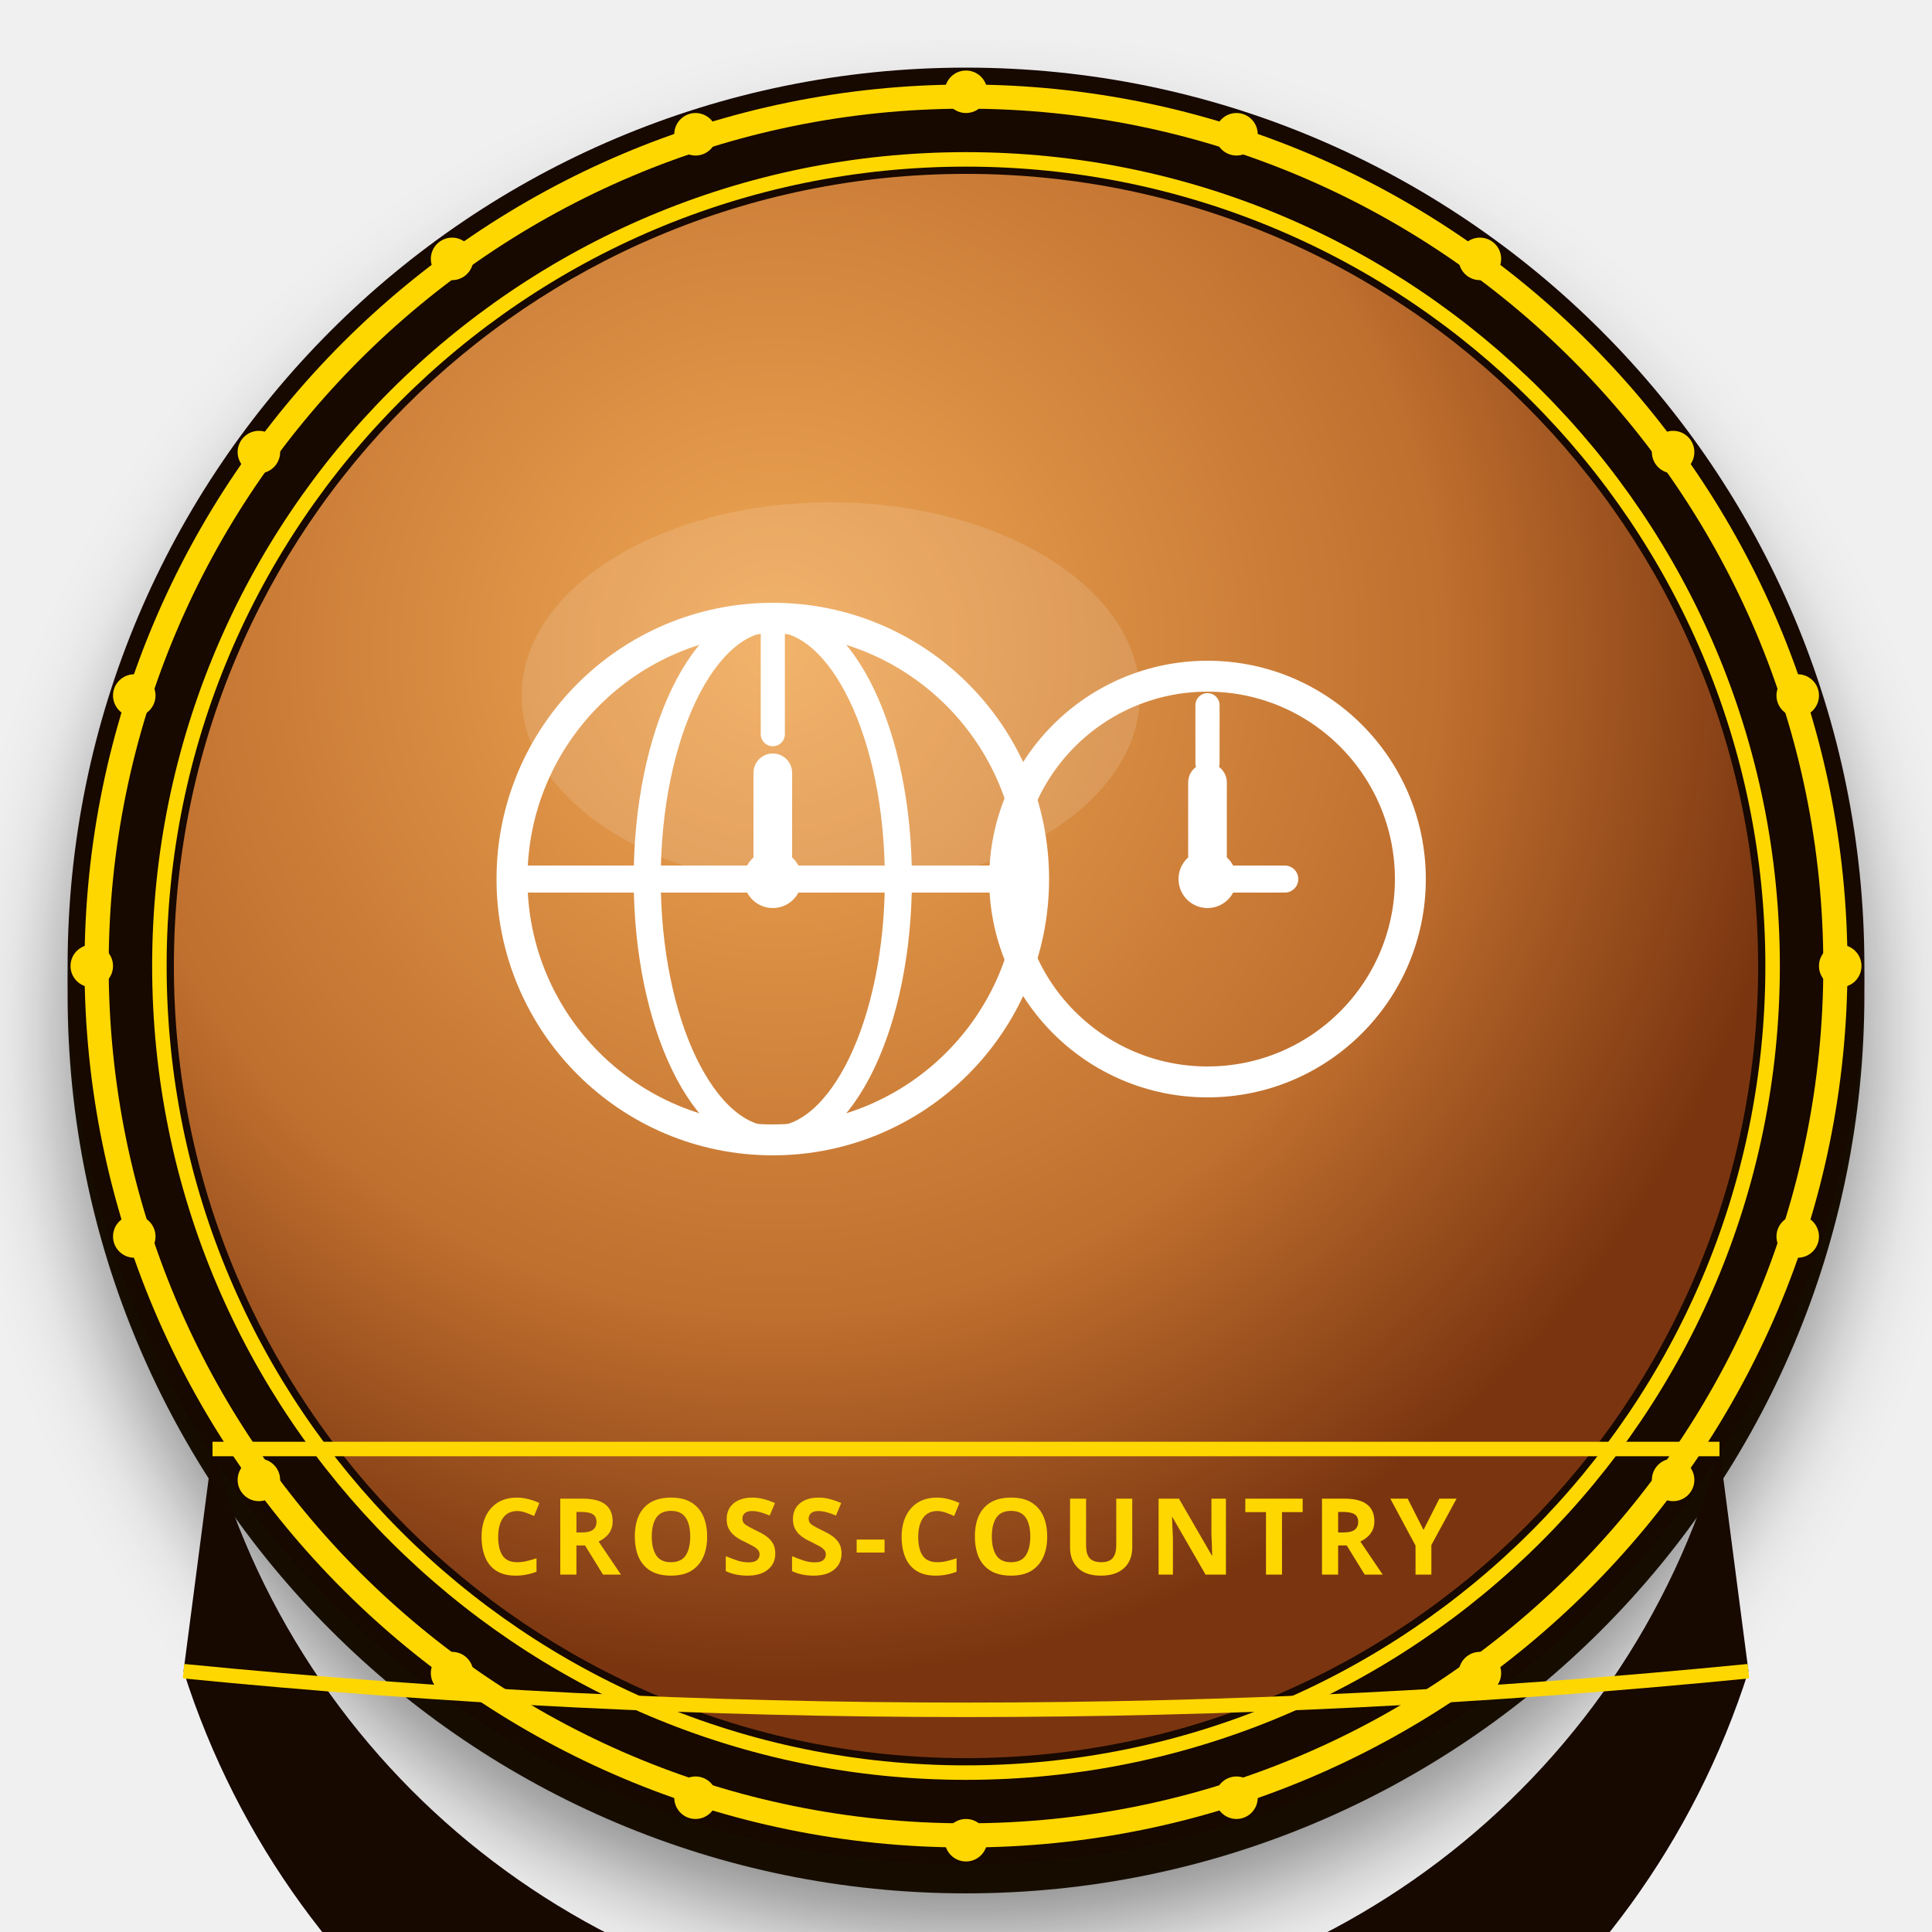
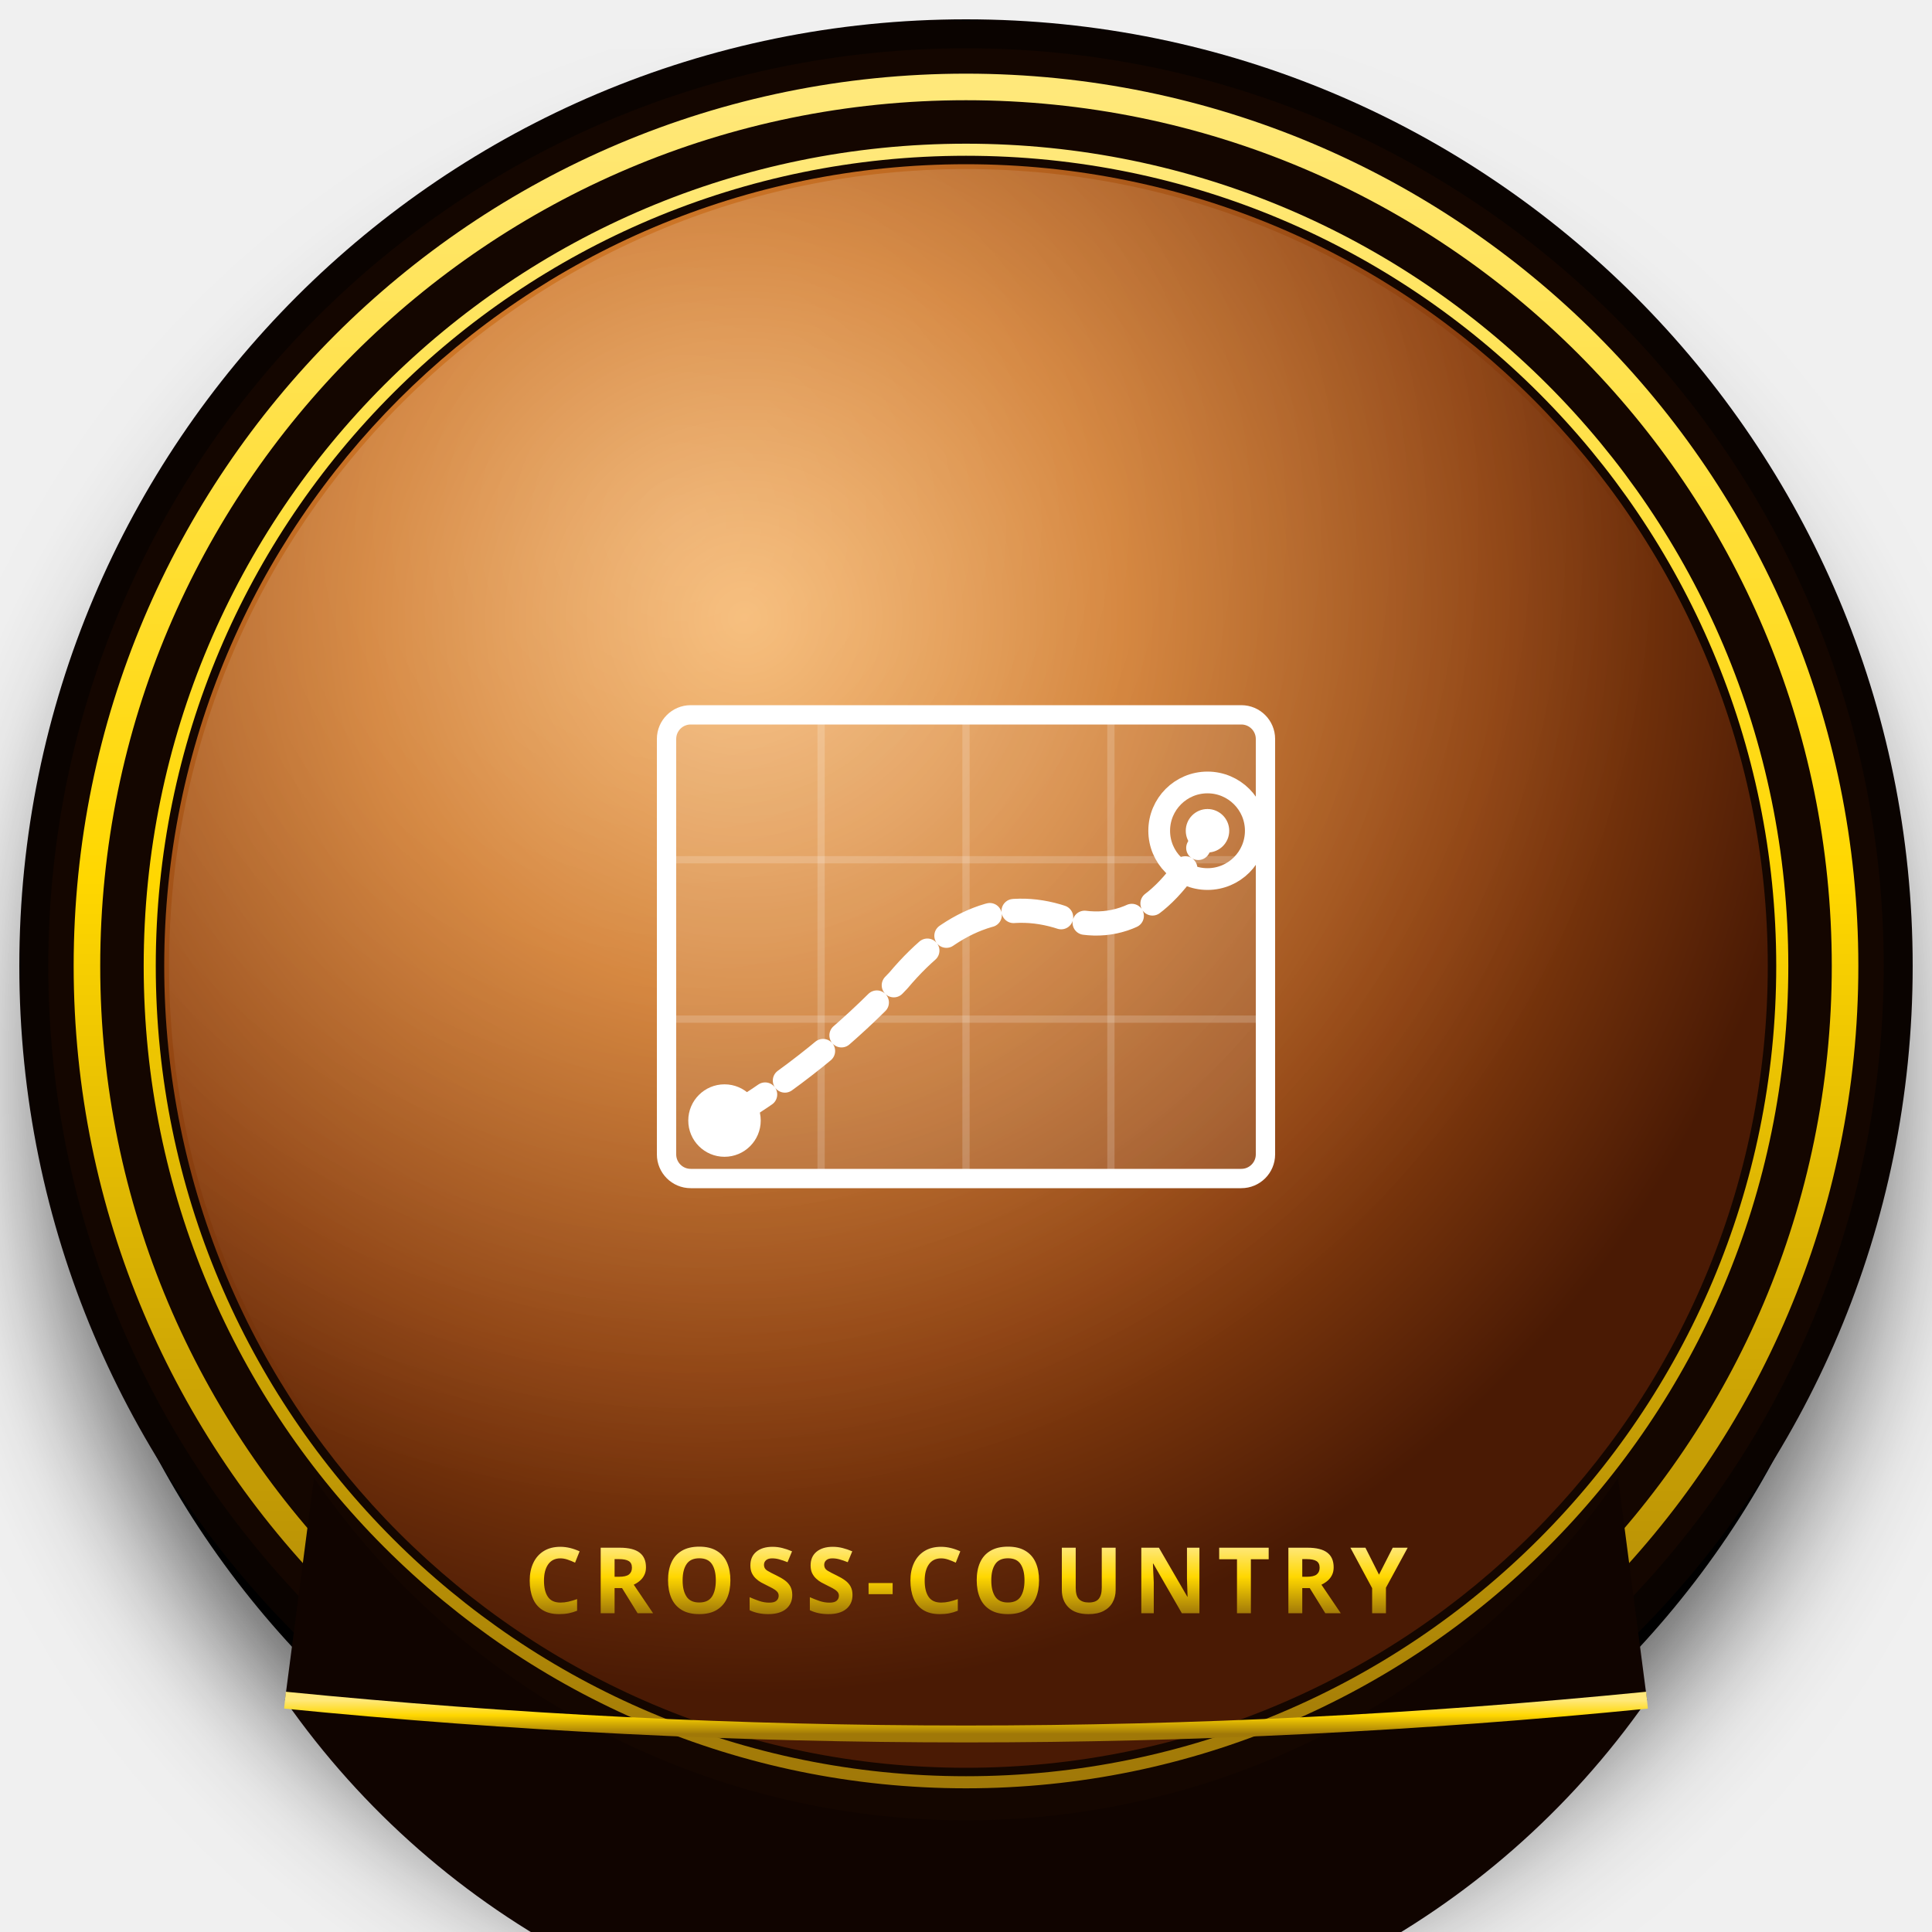
- <svg xmlns="http://www.w3.org/2000/svg" width="200" height="200" viewBox="0 0 200 200">
+ <svg xmlns="http://www.w3.org/2000/svg" width="400" height="400" viewBox="0 0 400 400">
  <defs>
-     <radialGradient id="bg" cx="38%" cy="30%" r="65%">
-       <stop offset="0%" stop-color="#F0A855" />
-       <stop offset="65%" stop-color="#BF6F2E" />
-       <stop offset="100%" stop-color="#7A3510" />
+     <radialGradient id="bgG_cross_country" cx="36%" cy="28%" r="68%">
+       <stop offset="0%" stop-color="#F5B060" />
+       <stop offset="35%" stop-color="#D07828" />
+       <stop offset="70%" stop-color="#8F4210" />
+       <stop offset="100%" stop-color="#4A1A04" />
    </radialGradient>
-     <filter id="sh">
-       <feDropShadow dx="0" dy="4" stdDeviation="5" flood-color="#00000070" />
+     <radialGradient id="sheenG_cross_country" cx="32%" cy="22%" r="62%">
+       <stop offset="0%" stop-color="rgba(255,255,255,0.22)" />
+       <stop offset="100%" stop-color="rgba(255,255,255,0)" />
+     </radialGradient>
+     <linearGradient id="goldG_cross_country" x1="0%" y1="0%" x2="0%" y2="100%">
+       <stop offset="0%" stop-color="#FFE87A" />
+       <stop offset="45%" stop-color="#FFD700" />
+       <stop offset="100%" stop-color="#A07808" />
+     </linearGradient>
+     <filter id="shF_cross_country" x="-25%" y="-25%" width="150%" height="150%">
+       <feDropShadow dx="0" dy="10" stdDeviation="14" flood-color="#000000" flood-opacity="0.7" />
    </filter>
-     <clipPath id="cc">
-       <circle cx="100" cy="100" r="82" />
+     <filter id="innerGlow_cross_country">
+       <feGaussianBlur in="SourceGraphic" stdDeviation="3" result="blur" />
+       <feComposite in="SourceGraphic" in2="blur" operator="over" />
+     </filter>
+     <clipPath id="ccG_cross_country">
+       <circle cx="200" cy="200" r="165" />
    </clipPath>
  </defs>
-   <circle cx="100" cy="103" r="93" fill="#170800" filter="url(#sh)" />
-   <circle cx="100" cy="100" r="93" fill="#170800" />
-   <circle cx="100" cy="100" r="90" fill="none" stroke="#FFD700" stroke-width="2.5" />
-   <circle cx="100.0" cy="9.5" r="2.2" fill="#FFD700" />
-   <circle cx="128.0" cy="13.9" r="2.2" fill="#FFD700" />
-   <circle cx="153.2" cy="26.8" r="2.2" fill="#FFD700" />
-   <circle cx="173.2" cy="46.8" r="2.2" fill="#FFD700" />
-   <circle cx="186.1" cy="72.0" r="2.2" fill="#FFD700" />
-   <circle cx="190.5" cy="100.0" r="2.2" fill="#FFD700" />
-   <circle cx="186.1" cy="128.0" r="2.2" fill="#FFD700" />
-   <circle cx="173.2" cy="153.2" r="2.2" fill="#FFD700" />
-   <circle cx="153.2" cy="173.2" r="2.2" fill="#FFD700" />
-   <circle cx="128.0" cy="186.1" r="2.2" fill="#FFD700" />
-   <circle cx="100.0" cy="190.5" r="2.2" fill="#FFD700" />
-   <circle cx="72.0" cy="186.1" r="2.2" fill="#FFD700" />
-   <circle cx="46.8" cy="173.2" r="2.2" fill="#FFD700" />
-   <circle cx="26.8" cy="153.2" r="2.2" fill="#FFD700" />
-   <circle cx="13.9" cy="128.0" r="2.2" fill="#FFD700" />
-   <circle cx="9.5" cy="100.0" r="2.2" fill="#FFD700" />
-   <circle cx="13.9" cy="72.0" r="2.2" fill="#FFD700" />
-   <circle cx="26.8" cy="46.8" r="2.2" fill="#FFD700" />
-   <circle cx="46.8" cy="26.8" r="2.2" fill="#FFD700" />
-   <circle cx="72.0" cy="13.9" r="2.2" fill="#FFD700" />
-   <circle cx="100" cy="100" r="83.5" fill="none" stroke="#FFD700" stroke-width="1.5" />
-   <circle cx="100" cy="100" r="82" fill="url(#bg)" />
-   <ellipse cx="86" cy="72" rx="32" ry="20" fill="rgba(255,255,255,0.13)" clip-path="url(#cc)" />
+   <circle cx="200" cy="212" r="190" fill="#050200" filter="url(#shF_cross_country)" />
+   <circle cx="200" cy="200" r="196" fill="#0A0300" />
+   <circle cx="200" cy="200" r="190" fill="#140600" />
+   <circle cx="200" cy="200" r="182" fill="none" stroke="url(#goldG_cross_country)" stroke-width="5.5" />
+   <circle cx="200.0" cy="20.0" r="4.5" fill="url(#goldGcross_country)" />
+   <circle cx="246.6" cy="26.1" r="4.5" fill="url(#goldGcross_country)" />
+   <circle cx="290.0" cy="44.1" r="4.5" fill="url(#goldGcross_country)" />
+   <circle cx="327.3" cy="72.7" r="4.5" fill="url(#goldGcross_country)" />
+   <circle cx="355.9" cy="110.0" r="4.5" fill="url(#goldGcross_country)" />
+   <circle cx="373.9" cy="153.4" r="4.5" fill="url(#goldGcross_country)" />
+   <circle cx="380.0" cy="200.0" r="4.5" fill="url(#goldGcross_country)" />
+   <circle cx="373.9" cy="246.6" r="4.5" fill="url(#goldGcross_country)" />
+   <circle cx="355.9" cy="290.0" r="4.5" fill="url(#goldGcross_country)" />
+   <circle cx="327.3" cy="327.3" r="4.5" fill="url(#goldGcross_country)" />
+   <circle cx="290.0" cy="355.9" r="4.5" fill="url(#goldGcross_country)" />
+   <circle cx="246.6" cy="373.9" r="4.5" fill="url(#goldGcross_country)" />
+   <circle cx="200.0" cy="380.0" r="4.5" fill="url(#goldGcross_country)" />
+   <circle cx="153.4" cy="373.9" r="4.5" fill="url(#goldGcross_country)" />
+   <circle cx="110.0" cy="355.9" r="4.5" fill="url(#goldGcross_country)" />
+   <circle cx="72.7" cy="327.3" r="4.5" fill="url(#goldGcross_country)" />
+   <circle cx="44.1" cy="290.0" r="4.5" fill="url(#goldGcross_country)" />
+   <circle cx="26.1" cy="246.6" r="4.5" fill="url(#goldGcross_country)" />
+   <circle cx="20.0" cy="200.0" r="4.5" fill="url(#goldGcross_country)" />
+   <circle cx="26.1" cy="153.4" r="4.5" fill="url(#goldGcross_country)" />
+   <circle cx="44.1" cy="110.0" r="4.5" fill="url(#goldGcross_country)" />
+   <circle cx="72.7" cy="72.7" r="4.5" fill="url(#goldGcross_country)" />
+   <circle cx="110.0" cy="44.1" r="4.5" fill="url(#goldGcross_country)" />
+   <circle cx="153.4" cy="26.1" r="4.5" fill="url(#goldGcross_country)" />
+   <circle cx="200" cy="200" r="169" fill="none" stroke="url(#goldG_cross_country)" stroke-width="2.5" />
+   <circle cx="200" cy="200" r="166" fill="url(#bgG_cross_country)" />
+   <circle cx="200" cy="200" r="166" fill="url(#sheenG_cross_country)" clip-path="url(#ccG_cross_country)" />
  <g stroke-linecap="round" stroke-linejoin="round">
-     <circle cx="80" cy="91" r="27" fill="none" stroke="white" stroke-width="3.2" />
-     <ellipse cx="80" cy="91" rx="13" ry="27" fill="none" stroke="white" stroke-width="2.8" />
-     <line x1="53" y1="91" x2="107" y2="91" stroke="white" stroke-width="2.8" />
-     <line x1="80" y1="64" x2="80" y2="76" stroke="white" stroke-width="2.5" stroke-linecap="round" />
-     <line x1="80" y1="91" x2="80" y2="80" stroke="white" stroke-width="4" stroke-linecap="round" />
-     <line x1="80" y1="91" x2="89" y2="91" stroke="white" stroke-width="2.8" stroke-linecap="round" />
-     <circle cx="125" cy="91" r="21" fill="none" stroke="white" stroke-width="3.2" />
-     <line x1="125" y1="73" x2="125" y2="79" stroke="white" stroke-width="2.5" stroke-linecap="round" />
-     <line x1="125" y1="91" x2="125" y2="81" stroke="white" stroke-width="4" stroke-linecap="round" />
-     <line x1="125" y1="91" x2="133" y2="91" stroke="white" stroke-width="2.8" stroke-linecap="round" />
-     <circle cx="125" cy="91" r="3" fill="white" />
-     <circle cx="80" cy="91" r="3" fill="white" />
+     <rect x="138" y="148" width="124" height="96" rx="5" fill="rgba(255,255,255,0.1)" stroke="white" stroke-width="4" />
+     <line x1="170" y1="148" x2="170" y2="244" stroke="rgba(255,255,255,0.18)" stroke-width="1.5" />
+     <line x1="200" y1="148" x2="200" y2="244" stroke="rgba(255,255,255,0.18)" stroke-width="1.5" />
+     <line x1="230" y1="148" x2="230" y2="244" stroke="rgba(255,255,255,0.18)" stroke-width="1.5" />
+     <line x1="138" y1="178" x2="262" y2="178" stroke="rgba(255,255,255,0.18)" stroke-width="1.5" />
+     <line x1="138" y1="211" x2="262" y2="211" stroke="rgba(255,255,255,0.18)" stroke-width="1.5" />
+     <path d="M 150 232 Q 170 220 186 203 Q 202 184 220 190 Q 238 196 250 172" fill="none" stroke="white" stroke-width="5" stroke-dasharray="10,5" />
+     <circle cx="150" cy="232" r="7.5" fill="white" />
+     <circle cx="250" cy="172" r="10" fill="none" stroke="white" stroke-width="4.5" />
+     <circle cx="250" cy="172" r="4.5" fill="white" />
  </g>
-   <path d="M 22 150 A 81 81 0 0 0 178 150 L 181 173 A 85 85 0 0 1 19 173 Z" fill="#170800" />
-   <line x1="22" y1="150" x2="178" y2="150" stroke="#FFD700" stroke-width="1.5" />
-   <path d="M 19 173 Q 100 181 181 173" fill="none" stroke="#FFD700" stroke-width="1.5" />
-   <text x="100" y="163" text-anchor="middle" fill="#FFD700" font-family="Arial Black,Impact,sans-serif" font-size="11" font-weight="900" letter-spacing="0.8">CROSS-COUNTRY</text>
+   <path d="M 65 306 A 164 164 0 0 0 335 306 L 341 352 A 172 172 0 0 1 59 352 Z" fill="#100400" />
+   <line x1="65" y1="306" x2="335" y2="306" stroke="url(#goldG_cross_country)" stroke-width="3.5" />
+   <path d="M 59 352 Q 200 366 341 352" fill="none" stroke="url(#goldG_cross_country)" stroke-width="3.5" />
+   <text x="200" y="334" text-anchor="middle" fill="url(#goldG_cross_country)" font-family="Arial Black,Impact,sans-serif" font-size="19" font-weight="900" letter-spacing="2">CROSS-COUNTRY</text>
</svg>
